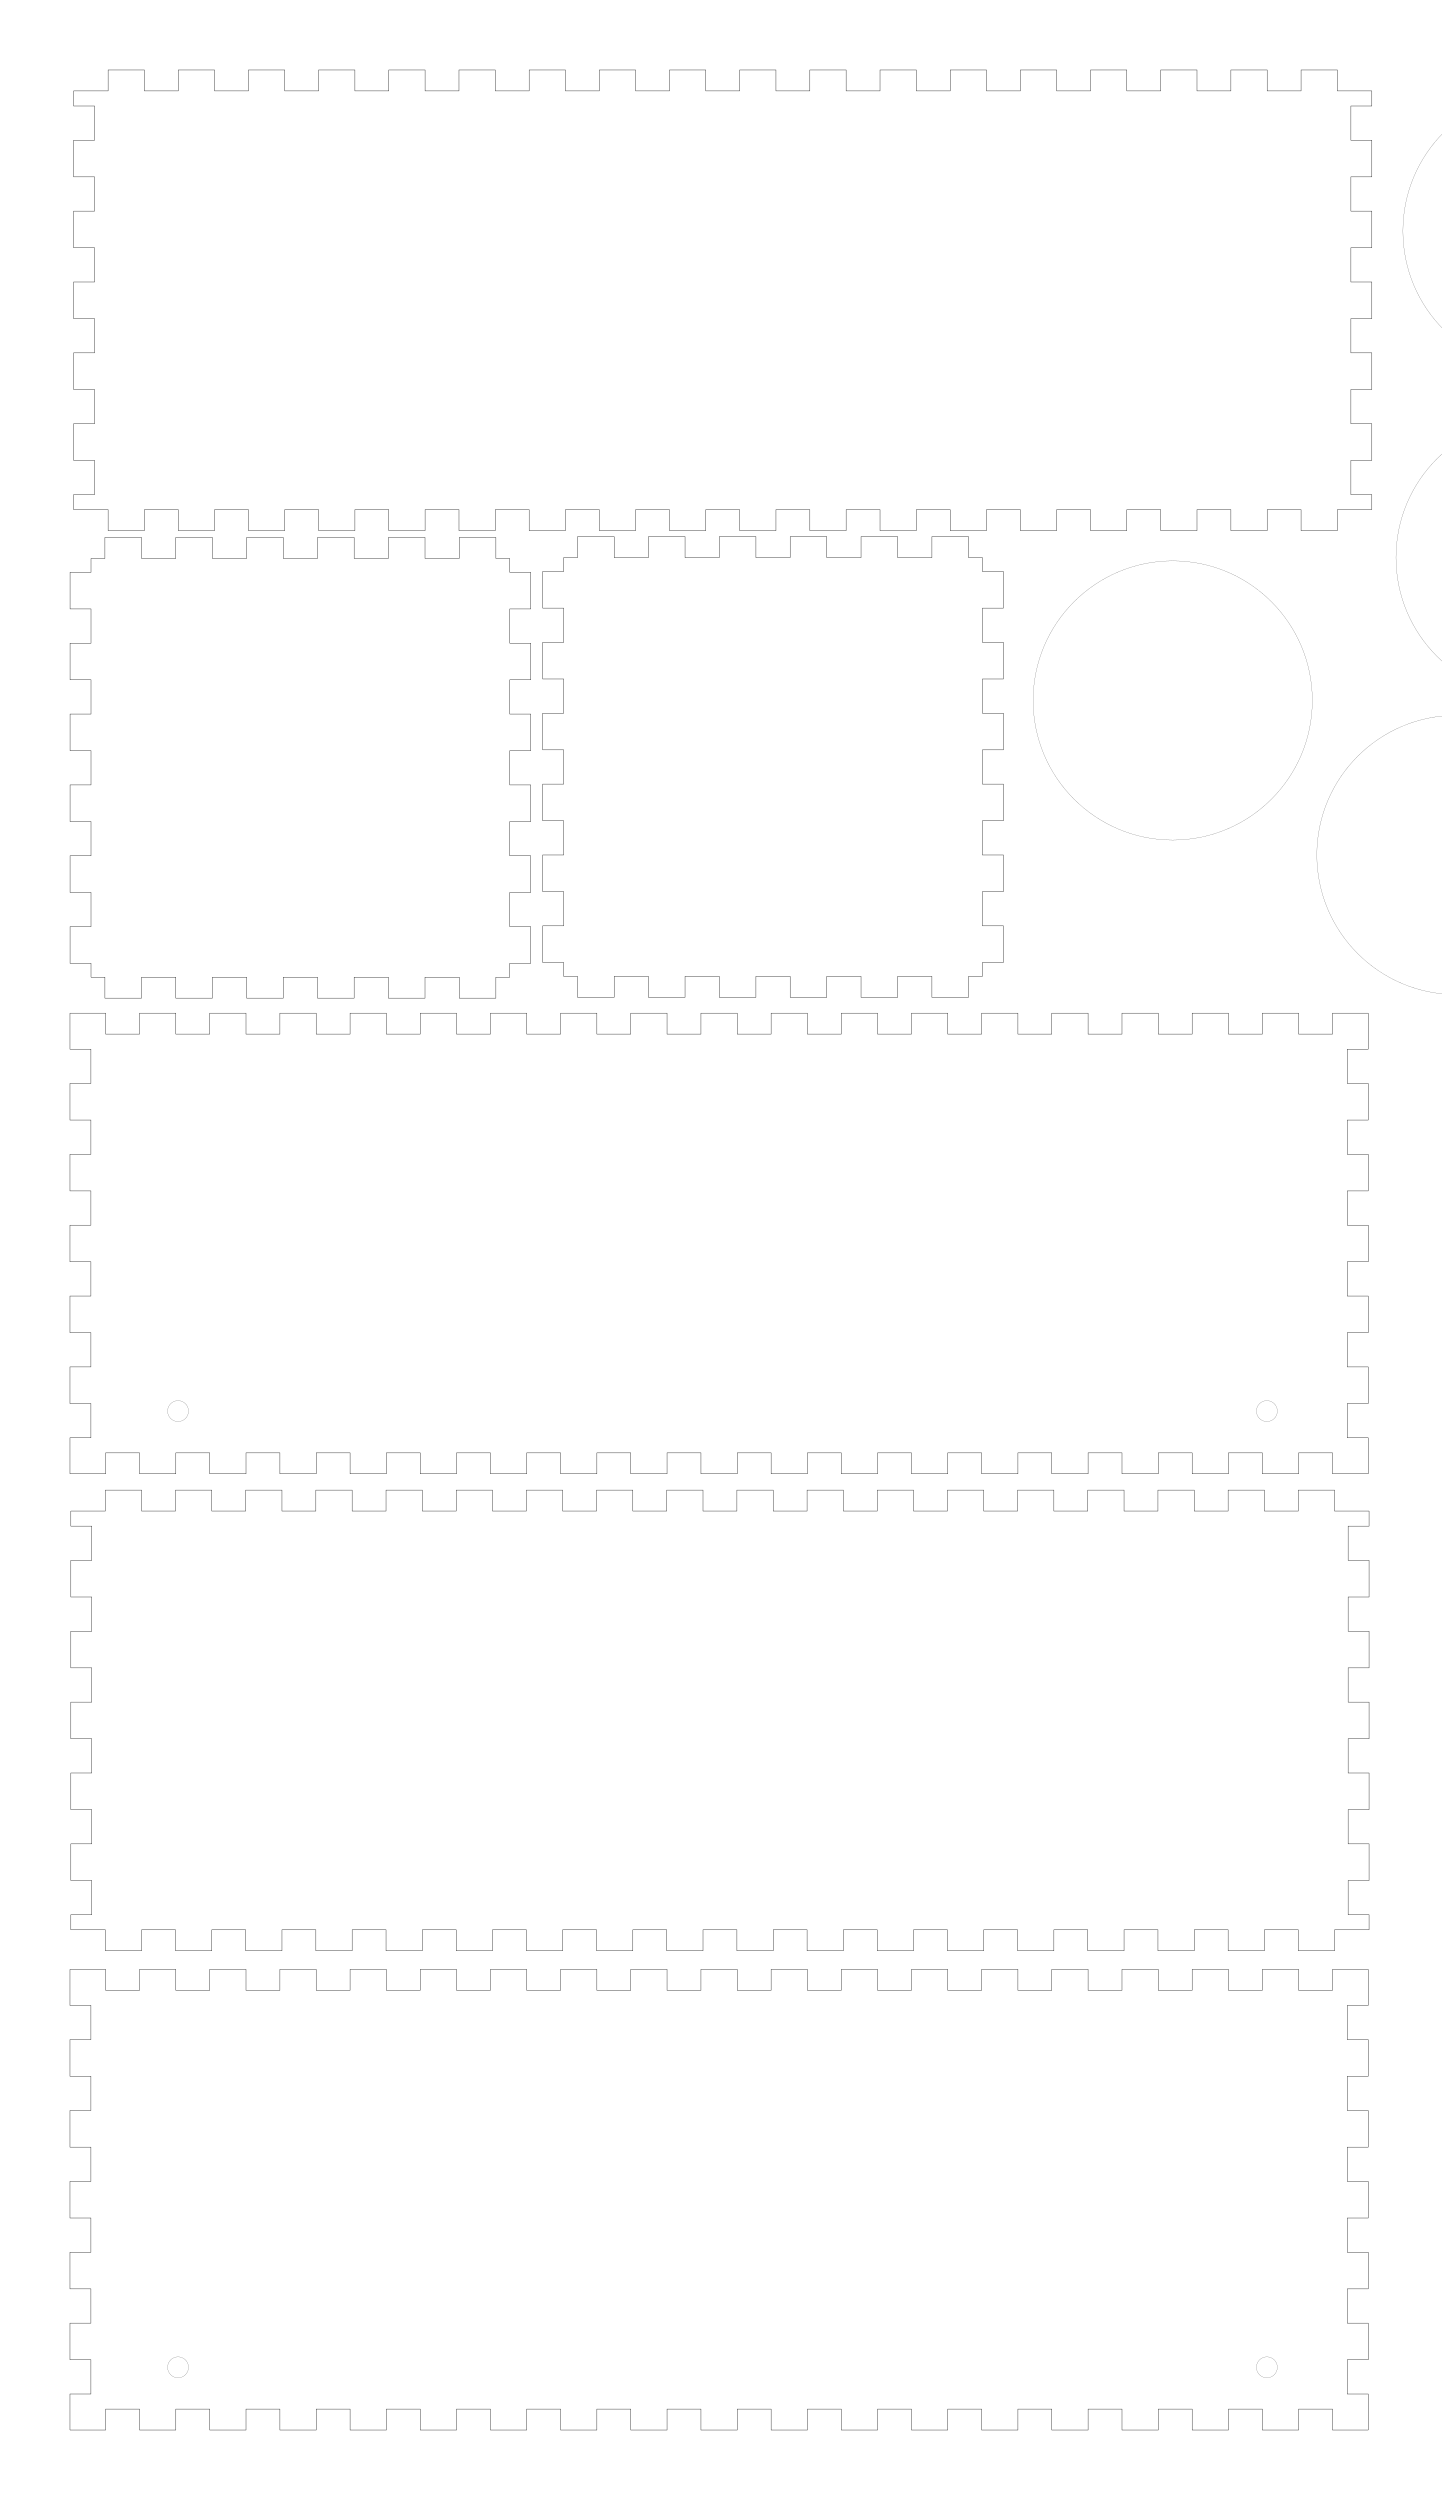
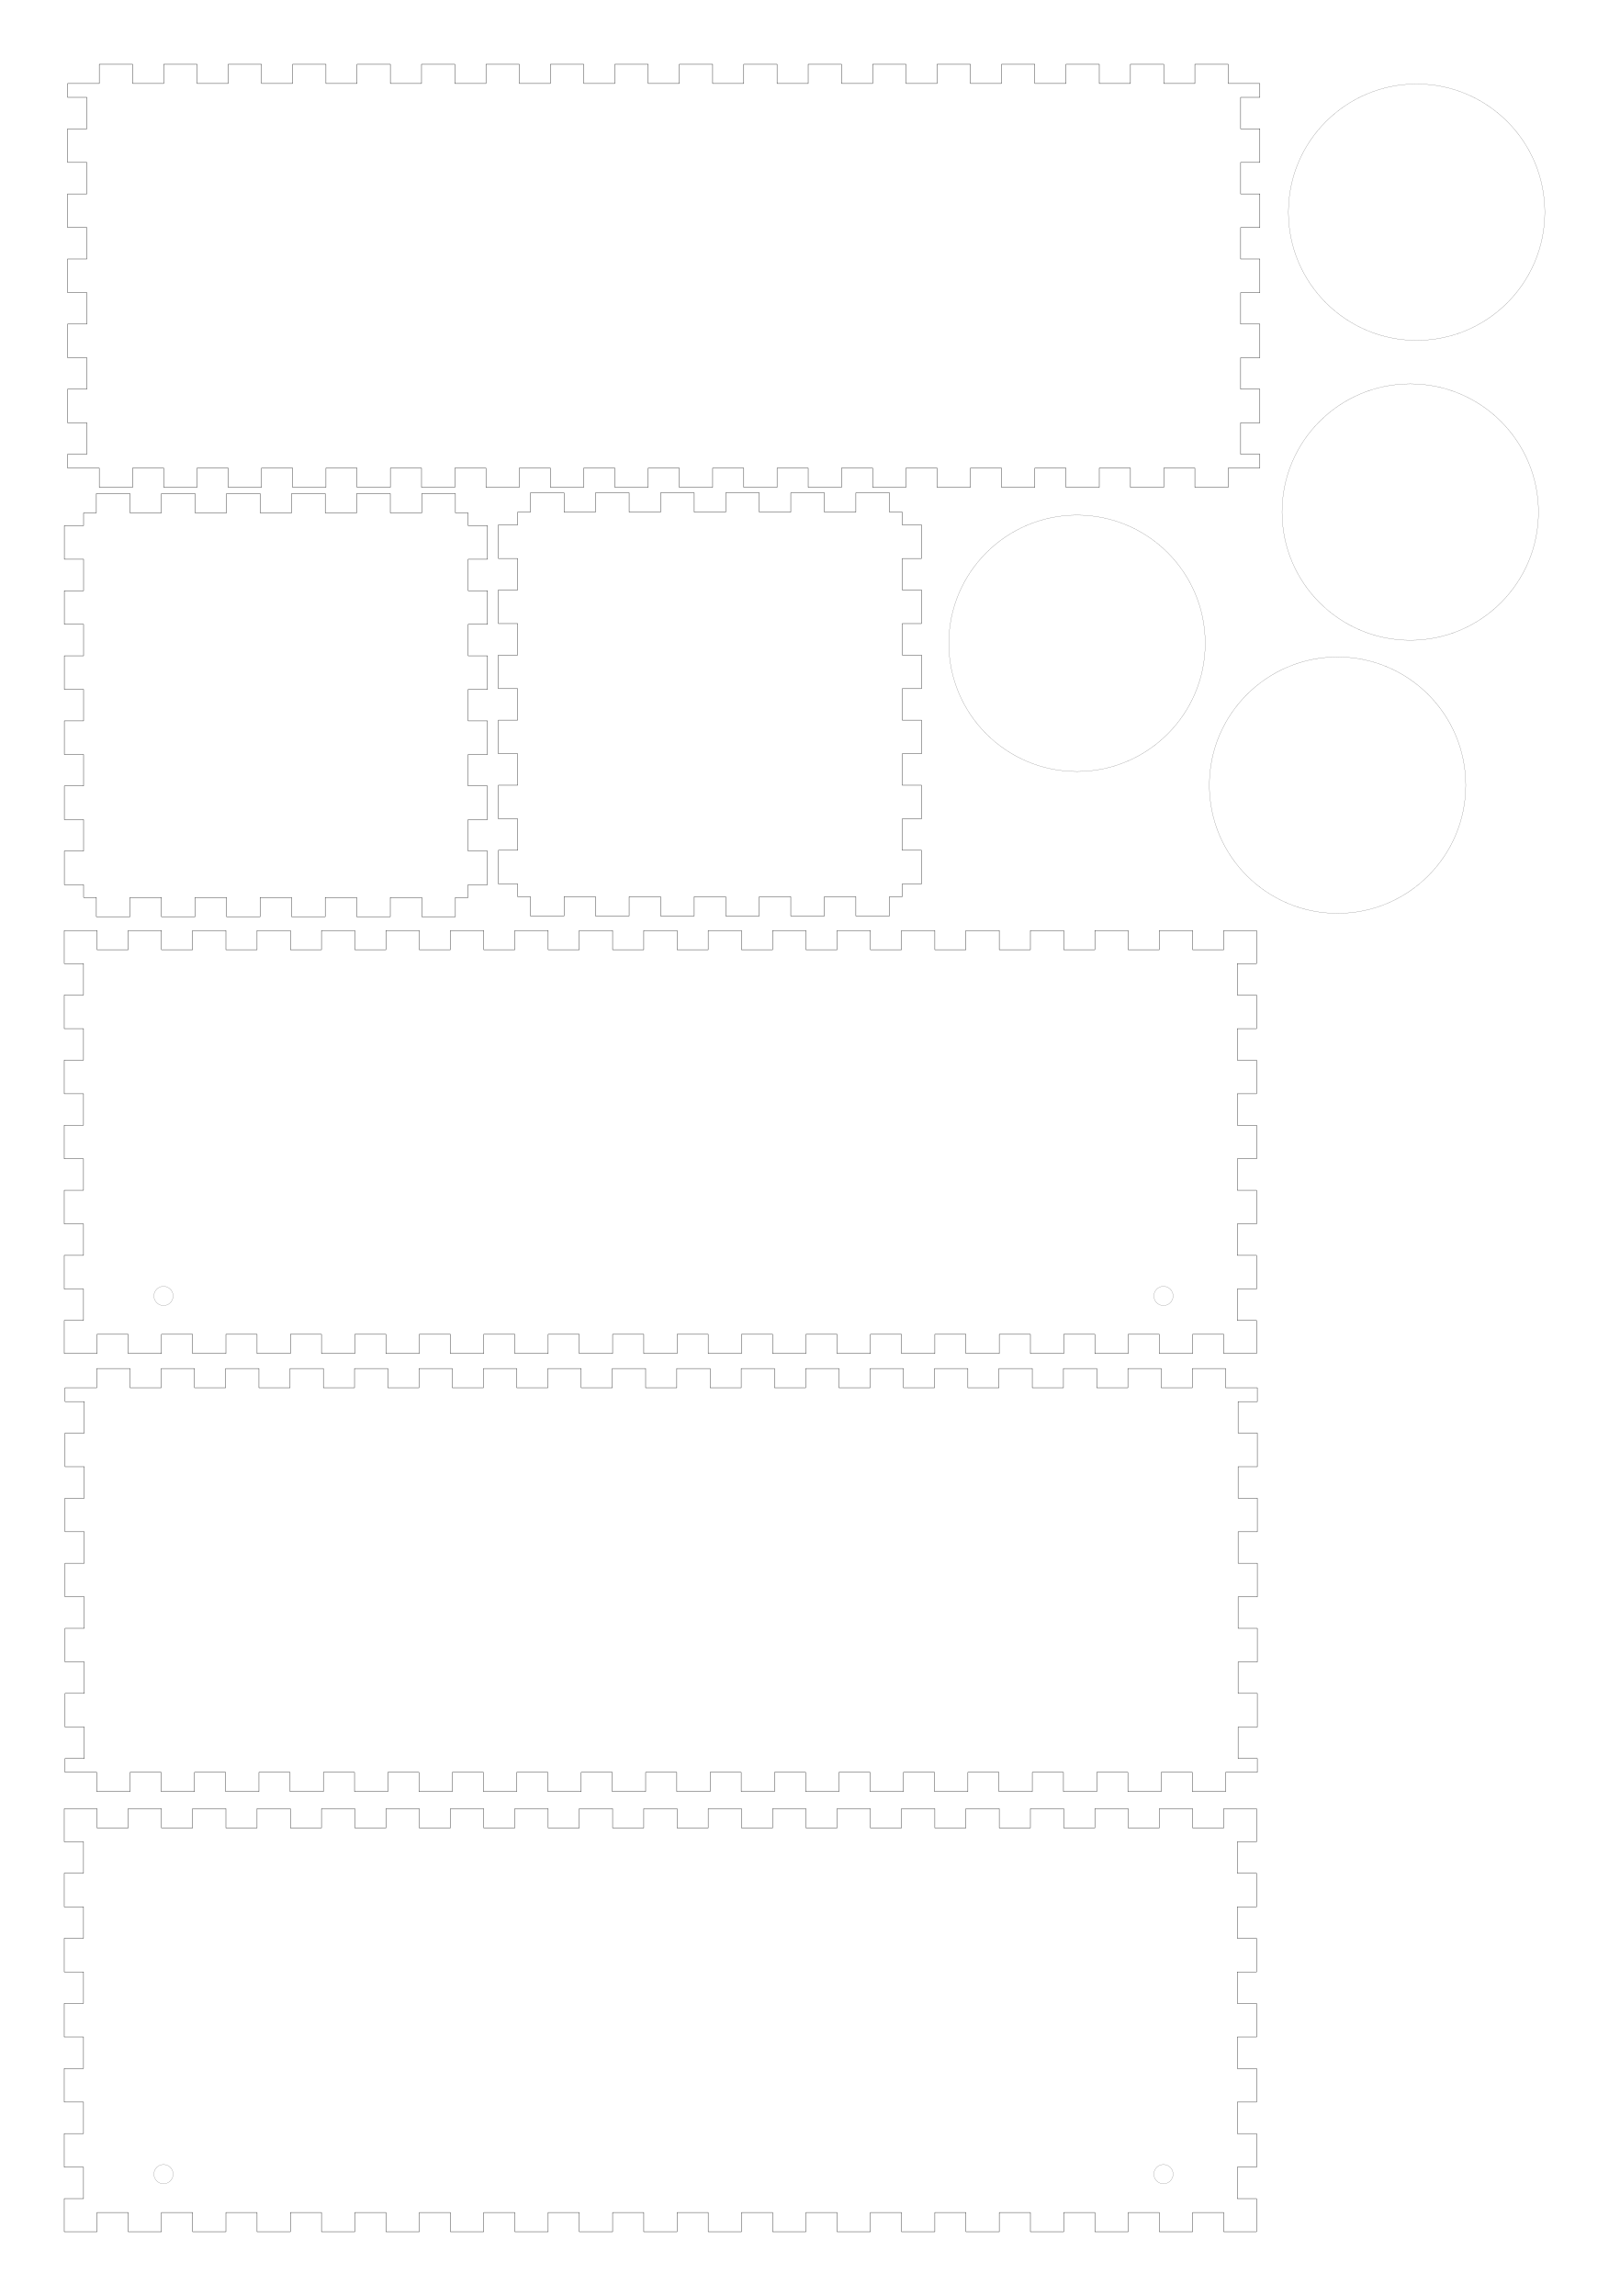
- <svg xmlns="http://www.w3.org/2000/svg" width="206.573mm" height="358.183mm" viewBox="0 0 206.573 358.183" version="1.1" id="svg8">
+ <svg xmlns="http://www.w3.org/2000/svg" width="251.01mm" height="358.183mm" viewBox="0 0 251.01 358.183" version="1.1" id="svg8">
  <defs id="defs2" />
  <g id="layer1" transform="translate(6.692149,6.619974)">
    <path id="path5605" style="fill:none;stroke:#000000;stroke-width:0.051" d="m 3.458,209.872 h 4.942 v -1.5 0 0 0 -1.5 h 5.197 v 1.5 0 0 0 1.5 h 4.857 v -1.5 0 0 0 -1.5 h 5.197 v 1.5 0 0 0 1.5 h 4.857 v -1.5 0 0 0 -1.5 h 5.197 v 1.5 0 0 0 1.5 h 4.857 v -1.5 0 0 0 -1.5 h 5.197 v 1.5 0 0 0 1.5 h 4.857 v -1.5 0 0 0 -1.5 h 5.197 v 1.5 0 0 0 1.5 h 4.857 v -1.5 0 0 0 -1.5 h 5.197 v 1.5 0 0 0 1.5 h 4.857 v -1.5 0 0 0 -1.5 h 5.197 v 1.5 0 0 0 1.5 h 4.857 v -1.5 0 0 0 -1.5 h 5.197 v 1.5 0 0 0 1.5 h 4.857 v -1.5 0 0 0 -1.5 h 5.197 v 1.5 0 0 0 1.5 h 4.857 v -1.5 0 0 0 -1.5 h 5.197 v 1.5 0 0 0 1.5 h 4.857 v -1.5 0 0 0 -1.5 h 5.197 v 1.5 0 0 0 1.5 h 4.857 v -1.5 0 0 0 -1.5 h 5.197 v 1.5 0 0 0 1.5 h 4.857 v -1.5 0 0 0 -1.5 h 5.197 v 1.5 0 0 0 1.5 h 4.857 v -1.5 0 0 0 -1.5 h 5.197 v 1.5 0 0 0 1.5 h 4.857 v -1.5 0 0 0 -1.5 h 5.197 v 1.5 0 0 0 1.5 h 4.857 v -1.5 0 0 0 -1.5 h 5.197 v 1.5 0 0 0 1.5 h 4.857 v -1.5 0 0 0 -1.5 h 5.197 v 1.5 0 0 0 1.5 h 4.857 v -1.5 0 0 0 -1.5 h 5.197 v 1.5 0 0 0 1.5 h 4.942" />
    <path id="path5607" style="fill:none;stroke:#000000;stroke-width:0.051" d="m 189.458,209.872 v 2.162 h -1.5 v 0 0 0 h -1.5 v 4.907 h 1.5 v 0 0 0 h 1.5 v 5.247 h -1.5 v 0 0 0 h -1.5 v 4.907 h 1.5 v 0 0 0 h 1.5 v 5.247 h -1.5 v 0 0 0 h -1.5 v 4.907 h 1.5 v 0 0 0 h 1.5 v 5.247 h -1.5 v 0 0 0 h -1.5 v 4.907 h 1.5 v 0 0 0 h 1.5 v 5.247 h -1.5 v 0 0 0 h -1.5 v 4.907 h 1.5 v 0 0 0 h 1.5 v 5.247 h -1.5 v 0 0 0 h -1.5 v 4.907 h 1.5 v 0 0 0 h 1.5 v 2.162" />
    <path id="path5609" style="fill:none;stroke:#000000;stroke-width:0.051" d="m 189.458,269.872 h -4.942 v 1.5 0 0 0 1.5 h -5.197 v -1.5 0 0 0 -1.5 h -4.857 v 1.5 0 0 0 1.5 h -5.197 v -1.5 0 0 0 -1.5 h -4.857 v 1.5 0 0 0 1.5 h -5.197 v -1.5 0 0 0 -1.5 h -4.857 v 1.5 0 0 0 1.5 h -5.197 v -1.5 0 0 0 -1.5 h -4.857 v 1.5 0 0 0 1.5 h -5.197 v -1.5 0 0 0 -1.5 h -4.857 v 1.5 0 0 0 1.5 h -5.197 v -1.5 0 0 0 -1.5 h -4.857 v 1.5 0 0 0 1.5 h -5.197 v -1.5 0 0 0 -1.5 h -4.857 v 1.5 0 0 0 1.5 h -5.197 v -1.5 0 0 0 -1.5 h -4.857 v 1.5 0 0 0 1.5 h -5.197 v -1.5 0 0 0 -1.5 h -4.857 v 1.5 0 0 0 1.5 h -5.197 v -1.5 0 0 0 -1.5 h -4.857 v 1.5 0 0 0 1.5 h -5.197 v -1.5 0 0 0 -1.5 h -4.857 v 1.5 0 0 0 1.5 h -5.197 v -1.5 0 0 0 -1.5 h -4.857 v 1.5 0 0 0 1.5 h -5.197 v -1.5 0 0 0 -1.5 h -4.857 v 1.5 0 0 0 1.5 h -5.197 v -1.5 0 0 0 -1.5 h -4.857 v 1.5 0 0 0 1.5 h -5.197 v -1.5 0 0 0 -1.5 h -4.857 v 1.5 0 0 0 1.5 h -5.197 v -1.5 0 0 0 -1.5 h -4.857 v 1.5 0 0 0 1.5 h -5.197 v -1.5 0 0 0 -1.5 h -4.857 v 1.5 0 0 0 1.5 H 8.4 v -1.5 0 0 0 -1.5 h -4.942" />
    <path id="path5611" style="fill:none;stroke:#000000;stroke-width:0.051" d="m 3.458,269.872 v -2.162 h 1.5 v 0 0 0 h 1.5 v -4.907 h -1.5 v 0 0 0 h -1.5 v -5.247 h 1.5 v 0 0 0 h 1.5 v -4.907 h -1.5 v 0 0 0 h -1.5 v -5.247 h 1.5 v 0 0 0 h 1.5 v -4.907 h -1.5 v 0 0 0 h -1.5 v -5.247 h 1.5 v 0 0 0 h 1.5 v -4.907 h -1.5 v 0 0 0 h -1.5 v -5.247 h 1.5 v 0 0 0 h 1.5 v -4.907 h -1.5 v 0 0 0 h -1.5 v -5.247 h 1.5 v 0 0 0 h 1.5 v -4.907 h -1.5 v 0 0 0 h -1.5 v -2.162" />
    <path id="path5613" style="fill:none;stroke:#000000;stroke-width:0.051" d="m 6.346,73.386 h 1.992 v -1.5 0 0 0 -1.5 h 5.247 v 1.5 0 0 0 1.5 h 4.907 v -1.5 0 0 0 -1.5 h 5.247 v 1.5 0 0 0 1.5 h 4.907 v -1.5 0 0 0 -1.5 h 5.247 v 1.5 0 0 0 1.5 H 38.8 v -1.5 0 0 0 -1.5 h 5.247 v 1.5 0 0 0 1.5 h 4.907 v -1.5 0 0 0 -1.5 h 5.247 v 1.5 0 0 0 1.5 h 4.907 v -1.5 0 0 0 -1.5 h 5.247 v 1.5 0 0 0 1.5 h 1.992" />
    <path id="path5615" style="fill:none;stroke:#000000;stroke-width:0.051" d="m 66.346,73.386 v 1.992 h 1.5 v 0 0 0 h 1.5 v 5.247 h -1.5 v 0 0 0 h -1.5 v 4.907 h 1.5 v 0 0 0 h 1.5 v 5.247 h -1.5 v 0 0 0 h -1.5 v 4.907 h 1.5 v 0 0 0 h 1.5 v 5.247 h -1.5 v 0 0 0 h -1.5 v 4.907 h 1.5 v 0 0 0 h 1.5 v 5.247 h -1.5 v 0 0 0 h -1.5 v 4.907 h 1.5 v 0 0 0 h 1.5 v 5.247 h -1.5 v 0 0 0 h -1.5 v 4.907 h 1.5 v 0 0 0 h 1.5 v 5.247 h -1.5 v 0 0 0 h -1.5 v 1.992" />
    <path id="path5617" style="fill:none;stroke:#000000;stroke-width:0.051" d="m 66.346,133.386 h -1.992 v 1.5 0 0 0 1.5 h -5.247 v -1.5 0 0 0 -1.5 h -4.907 v 1.5 0 0 0 1.5 h -5.247 v -1.5 0 0 0 -1.5 h -4.907 v 1.5 0 0 0 1.5 H 38.8 v -1.5 0 0 0 -1.5 h -4.907 v 1.5 0 0 0 1.5 h -5.247 v -1.5 0 0 0 -1.5 H 23.739 v 1.5 0 0 0 1.5 h -5.247 v -1.5 0 0 0 -1.5 h -4.907 v 1.5 0 0 0 1.5 H 8.338 v -1.5 0 0 0 -1.5 h -1.992" />
    <path id="path5619" style="fill:none;stroke:#000000;stroke-width:0.051" d="m 6.346,133.386 v -1.992 h -1.5 v 0 0 0 h -1.5 v -5.247 h 1.5 v 0 0 0 h 1.5 v -4.907 h -1.5 v 0 0 0 h -1.5 v -5.247 h 1.5 v 0 0 0 h 1.5 v -4.907 h -1.5 v 0 0 0 h -1.5 v -5.247 h 1.5 v 0 0 0 h 1.5 v -4.907 h -1.5 v 0 0 0 h -1.5 v -5.247 h 1.5 v 0 0 0 h 1.5 v -4.907 h -1.5 v 0 0 0 h -1.5 v -5.247 h 1.5 v 0 0 0 h 1.5 v -4.907 h -1.5 v 0 0 0 h -1.5 v -5.247 h 1.5 v 0 0 0 h 1.5 v -1.992" />
    <path id="path5621" style="fill:none;stroke:#000000;stroke-width:0.051" d="m 3.333,138.538 h 5.112 v 1.5 0 0 0 1.5 h 4.857 v -1.5 0 0 0 -1.5 h 5.197 v 1.5 0 0 0 1.5 h 4.857 v -1.5 0 0 0 -1.5 h 5.197 v 1.5 0 0 0 1.5 h 4.857 v -1.5 0 0 0 -1.5 h 5.197 v 1.5 0 0 0 1.5 h 4.857 v -1.5 0 0 0 -1.5 h 5.197 v 1.5 0 0 0 1.5 h 4.857 v -1.5 0 0 0 -1.5 h 5.197 v 1.5 0 0 0 1.5 h 4.857 v -1.5 0 0 0 -1.5 h 5.197 v 1.5 0 0 0 1.5 h 4.857 v -1.5 0 0 0 -1.5 h 5.197 v 1.5 0 0 0 1.5 h 4.857 v -1.5 0 0 0 -1.5 h 5.197 v 1.5 0 0 0 1.5 h 4.857 v -1.5 0 0 0 -1.5 h 5.197 v 1.5 0 0 0 1.5 h 4.857 v -1.5 0 0 0 -1.5 h 5.197 v 1.5 0 0 0 1.5 h 4.857 v -1.5 0 0 0 -1.5 h 5.197 v 1.5 0 0 0 1.5 h 4.857 v -1.5 0 0 0 -1.5 h 5.197 v 1.5 0 0 0 1.5 h 4.857 v -1.5 0 0 0 -1.5 h 5.197 v 1.5 0 0 0 1.5 h 4.857 v -1.5 0 0 0 -1.5 h 5.197 v 1.5 0 0 0 1.5 h 4.857 v -1.5 0 0 0 -1.5 h 5.197 v 1.5 0 0 0 1.5 h 4.857 v -1.5 0 0 0 -1.5 h 5.197 v 1.5 0 0 0 1.5 h 4.857 v -1.5 0 0 0 -1.5 h 5.197 v 1.5 0 0 0 1.5 h 4.857 v -1.5 0 0 0 -1.5 h 5.112" />
    <path id="path5623" style="fill:none;stroke:#000000;stroke-width:0.051" d="m 189.333,138.538 v 5.162 h -1.5 v 0 0 0 h -1.5 v 4.907 h 1.5 v 0 0 0 h 1.5 v 5.247 h -1.5 v 0 0 0 h -1.5 v 4.907 h 1.5 v 0 0 0 h 1.5 v 5.247 h -1.5 v 0 0 0 h -1.5 v 4.907 h 1.5 v 0 0 0 h 1.5 v 5.247 h -1.5 v 0 0 0 h -1.5 v 4.907 h 1.5 v 0 0 0 h 1.5 v 5.247 h -1.5 v 0 0 0 h -1.5 v 4.907 h 1.5 v 0 0 0 h 1.5 v 5.247 h -1.5 v 0 0 0 h -1.5 v 4.907 h 1.5 v 0 0 0 h 1.5 v 5.162" />
    <path id="path5625" style="fill:none;stroke:#000000;stroke-width:0.051" d="m 189.333,204.538 h -5.112 v -1.5 0 0 0 -1.5 h -4.857 v 1.5 0 0 0 1.5 h -5.197 v -1.5 0 0 0 -1.5 h -4.857 v 1.5 0 0 0 1.5 h -5.197 v -1.5 0 0 0 -1.5 h -4.857 v 1.5 0 0 0 1.5 h -5.197 v -1.5 0 0 0 -1.5 h -4.857 v 1.5 0 0 0 1.5 H 144.005 v -1.5 0 0 0 -1.5 h -4.857 v 1.5 0 0 0 1.5 h -5.197 v -1.5 0 0 0 -1.5 h -4.857 v 1.5 0 0 0 1.5 h -5.197 v -1.5 0 0 0 -1.5 h -4.857 v 1.5 0 0 0 1.5 h -5.197 v -1.5 0 0 0 -1.5 h -4.857 v 1.5 0 0 0 1.5 h -5.197 v -1.5 0 0 0 -1.5 h -4.857 v 1.5 0 0 0 1.5 h -5.197 v -1.5 0 0 0 -1.5 h -4.857 v 1.5 0 0 0 1.5 h -5.197 v -1.5 0 0 0 -1.5 h -4.857 v 1.5 0 0 0 1.5 h -5.197 v -1.5 0 0 0 -1.5 h -4.857 v 1.5 0 0 0 1.5 h -5.197 v -1.5 0 0 0 -1.5 h -4.857 v 1.5 0 0 0 1.5 h -5.197 v -1.5 0 0 0 -1.5 h -4.857 v 1.5 0 0 0 1.5 h -5.197 v -1.5 0 0 0 -1.5 h -4.857 v 1.5 0 0 0 1.5 h -5.197 v -1.5 0 0 0 -1.5 h -4.857 v 1.5 0 0 0 1.5 h -5.197 v -1.5 0 0 0 -1.5 h -4.857 v 1.5 0 0 0 1.5 h -5.197 v -1.5 0 0 0 -1.5 H 8.445 v 1.5 0 0 0 1.5 h -5.112" />
    <path id="path5627" style="fill:none;stroke:#000000;stroke-width:0.051" d="m 3.333,204.538 v -5.162 h 1.5 v 0 0 0 h 1.5 v -4.907 h -1.5 v 0 0 0 h -1.5 v -5.247 h 1.5 v 0 0 0 h 1.5 V 184.315 h -1.5 v 0 0 0 h -1.5 v -5.247 h 1.5 v 0 0 0 h 1.5 v -4.907 h -1.5 v 0 0 0 h -1.5 v -5.247 h 1.5 v 0 0 0 h 1.5 v -4.907 h -1.5 v 0 0 0 h -1.5 v -5.247 h 1.5 v 0 0 0 h 1.5 v -4.907 h -1.5 v 0 0 0 h -1.5 v -5.247 h 1.5 v 0 0 0 h 1.5 v -4.907 h -1.5 v 0 0 0 h -1.5 v -5.162" />
    <path id="path5629" style="fill:none;stroke:#000000;stroke-width:0.051" d="m 74.064,73.268 h 1.992 v -1.5 0 0 0 -1.5 h 5.247 v 1.5 0 0 0 1.5 h 4.907 v -1.5 0 0 0 -1.5 h 5.247 v 1.5 0 0 0 1.5 h 4.907 v -1.5 0 0 0 -1.5 h 5.247 v 1.5 0 0 0 1.5 h 4.907 v -1.5 0 0 0 -1.5 h 5.247 v 1.5 0 0 0 1.5 h 4.907 v -1.5 0 0 0 -1.5 h 5.247 v 1.5 0 0 0 1.5 h 4.907 v -1.5 0 0 0 -1.5 h 5.247 v 1.5 0 0 0 1.5 h 1.992" />
    <path id="path5631" style="fill:none;stroke:#000000;stroke-width:0.051" d="m 134.064,73.268 v 1.992 h 1.5 v 0 0 0 h 1.5 v 5.247 h -1.5 v 0 0 0 h -1.5 v 4.907 h 1.5 v 0 0 0 h 1.5 v 5.247 h -1.5 v 0 0 0 h -1.5 v 4.907 h 1.5 v 0 0 0 h 1.5 v 5.247 h -1.5 v 0 0 0 h -1.5 v 4.907 h 1.5 v 0 0 0 h 1.5 v 5.247 h -1.5 v 0 0 0 h -1.5 v 4.907 h 1.5 v 0 0 0 h 1.5 v 5.247 h -1.5 v 0 0 0 h -1.5 v 4.907 h 1.5 v 0 0 0 h 1.5 v 5.247 h -1.5 v 0 0 0 h -1.5 v 1.992" />
    <path id="path5633" style="fill:none;stroke:#000000;stroke-width:0.051" d="m 134.064,133.268 h -1.992 v 1.5 0 0 0 1.5 h -5.247 v -1.5 0 0 0 -1.5 h -4.907 v 1.5 0 0 0 1.5 h -5.247 v -1.5 0 0 0 -1.5 h -4.907 v 1.5 0 0 0 1.5 h -5.247 v -1.5 0 0 0 -1.5 h -4.907 v 1.5 0 0 0 1.5 h -5.247 v -1.5 0 0 0 -1.5 h -4.907 v 1.5 0 0 0 1.5 h -5.247 v -1.5 0 0 0 -1.5 h -4.907 v 1.5 0 0 0 1.5 h -5.247 v -1.5 0 0 0 -1.5 h -1.992" />
    <path id="path5635" style="fill:none;stroke:#000000;stroke-width:0.051" d="m 74.064,133.268 v -1.992 h -1.5 v 0 0 0 h -1.5 v -5.247 h 1.5 v 0 0 0 h 1.5 v -4.907 h -1.5 v 0 0 0 h -1.5 v -5.247 h 1.5 v 0 0 0 h 1.5 v -4.907 h -1.5 v 0 0 0 h -1.5 v -5.247 h 1.5 v 0 0 0 h 1.5 v -4.907 h -1.5 v 0 0 0 h -1.5 v -5.247 h 1.5 v 0 0 0 h 1.5 v -4.907 h -1.5 v 0 0 0 h -1.5 v -5.247 h 1.5 v 0 0 0 h 1.5 v -4.907 h -1.5 v 0 0 0 h -1.5 v -5.247 h 1.5 v 0 0 0 h 1.5 v -1.992" />
    <path id="path5637" style="fill:none;stroke:#000000;stroke-width:0.051" d="m 3.333,275.538 h 5.112 v 1.5 0 0 0 1.5 h 4.857 v -1.5 0 0 0 -1.5 h 5.197 v 1.5 0 0 0 1.5 h 4.857 v -1.5 0 0 0 -1.5 h 5.197 v 1.5 0 0 0 1.5 h 4.857 v -1.5 0 0 0 -1.5 h 5.197 v 1.5 0 0 0 1.5 h 4.857 v -1.5 0 0 0 -1.5 h 5.197 v 1.5 0 0 0 1.5 h 4.857 v -1.5 0 0 0 -1.5 h 5.197 v 1.5 0 0 0 1.5 h 4.857 v -1.5 0 0 0 -1.5 h 5.197 v 1.5 0 0 0 1.5 h 4.857 v -1.5 0 0 0 -1.5 h 5.197 v 1.5 0 0 0 1.5 h 4.857 v -1.5 0 0 0 -1.5 h 5.197 v 1.5 0 0 0 1.5 h 4.857 v -1.5 0 0 0 -1.5 h 5.197 v 1.5 0 0 0 1.5 h 4.857 v -1.5 0 0 0 -1.5 h 5.197 v 1.5 0 0 0 1.5 h 4.857 v -1.5 0 0 0 -1.5 h 5.197 v 1.5 0 0 0 1.5 h 4.857 v -1.5 0 0 0 -1.5 h 5.197 v 1.5 0 0 0 1.5 h 4.857 v -1.5 0 0 0 -1.5 h 5.197 v 1.5 0 0 0 1.5 h 4.857 v -1.5 0 0 0 -1.5 h 5.197 v 1.5 0 0 0 1.5 h 4.857 v -1.5 0 0 0 -1.5 h 5.197 v 1.5 0 0 0 1.5 h 4.857 v -1.5 0 0 0 -1.5 h 5.197 v 1.5 0 0 0 1.5 h 4.857 v -1.5 0 0 0 -1.5 h 5.197 v 1.5 0 0 0 1.5 h 4.857 v -1.5 0 0 0 -1.5 h 5.112" />
    <path id="path5639" style="fill:none;stroke:#000000;stroke-width:0.051" d="m 189.333,275.538 v 5.162 h -1.5 v 0 0 0 h -1.5 v 4.907 h 1.5 v 0 0 0 h 1.5 v 5.247 h -1.5 v 0 0 0 h -1.5 v 4.907 h 1.5 v 0 0 0 h 1.5 v 5.247 h -1.5 v 0 0 0 h -1.5 v 4.907 h 1.5 v 0 0 0 h 1.5 v 5.247 h -1.5 v 0 0 0 h -1.5 v 4.907 h 1.5 v 0 0 0 h 1.5 v 5.247 h -1.5 v 0 0 0 h -1.5 v 4.907 h 1.5 v 0 0 0 h 1.5 v 5.247 h -1.5 v 0 0 0 h -1.5 v 4.907 h 1.5 v 0 0 0 h 1.5 v 5.162" />
    <path id="path5641" style="fill:none;stroke:#000000;stroke-width:0.051" d="m 189.333,341.538 h -5.112 v -1.5 0 0 0 -1.5 h -4.857 v 1.5 0 0 0 1.5 h -5.197 v -1.5 0 0 0 -1.5 h -4.857 v 1.5 0 0 0 1.5 h -5.197 v -1.5 0 0 0 -1.5 h -4.857 v 1.5 0 0 0 1.5 h -5.197 v -1.5 0 0 0 -1.5 h -4.857 v 1.5 0 0 0 1.5 H 144.005 v -1.5 0 0 0 -1.5 h -4.857 v 1.5 0 0 0 1.5 h -5.197 v -1.5 0 0 0 -1.5 h -4.857 v 1.5 0 0 0 1.5 h -5.197 v -1.5 0 0 0 -1.5 h -4.857 v 1.5 0 0 0 1.5 h -5.197 v -1.5 0 0 0 -1.5 h -4.857 v 1.5 0 0 0 1.5 h -5.197 v -1.5 0 0 0 -1.5 h -4.857 v 1.5 0 0 0 1.5 h -5.197 v -1.5 0 0 0 -1.5 h -4.857 v 1.5 0 0 0 1.5 h -5.197 v -1.5 0 0 0 -1.5 h -4.857 v 1.5 0 0 0 1.5 h -5.197 v -1.5 0 0 0 -1.5 h -4.857 v 1.5 0 0 0 1.5 h -5.197 v -1.5 0 0 0 -1.5 h -4.857 v 1.5 0 0 0 1.5 h -5.197 v -1.5 0 0 0 -1.5 h -4.857 v 1.5 0 0 0 1.5 h -5.197 v -1.5 0 0 0 -1.5 h -4.857 v 1.5 0 0 0 1.5 h -5.197 v -1.5 0 0 0 -1.5 h -4.857 v 1.5 0 0 0 1.5 h -5.197 v -1.5 0 0 0 -1.5 h -4.857 v 1.5 0 0 0 1.5 h -5.197 v -1.5 0 0 0 -1.5 H 8.445 v 1.5 0 0 0 1.5 h -5.112" />
    <path id="path5643" style="fill:none;stroke:#000000;stroke-width:0.051" d="m 3.333,341.538 v -5.162 h 1.5 v 0 0 0 h 1.5 v -4.907 h -1.5 v 0 0 0 h -1.5 v -5.247 h 1.5 v 0 0 0 h 1.5 v -4.907 h -1.5 v 0 0 0 h -1.5 v -5.247 h 1.5 v 0 0 0 h 1.5 v -4.907 h -1.5 v 0 0 0 h -1.5 v -5.247 h 1.5 v 0 0 0 h 1.5 v -4.907 h -1.5 v 0 0 0 h -1.5 v -5.247 h 1.5 v 0 0 0 h 1.5 v -4.907 h -1.5 v 0 0 0 h -1.5 v -5.247 h 1.5 v 0 0 0 h 1.5 v -4.907 h -1.5 v 0 0 0 h -1.5 v -5.162" />
    <path id="path5645" style="fill:none;stroke:#000000;stroke-width:0.051" d="m 3.855,6.405 h 4.942 v -1.5 0 0 0 -1.5 h 5.197 v 1.5 0 0 0 1.5 h 4.857 v -1.5 0 0 0 -1.5 h 5.197 v 1.5 0 0 0 1.5 h 4.857 v -1.5 0 0 0 -1.5 h 5.197 v 1.5 0 0 0 1.5 h 4.857 v -1.5 0 0 0 -1.5 h 5.197 v 1.5 0 0 0 1.5 h 4.857 v -1.5 0 0 0 -1.5 h 5.197 v 1.5 0 0 0 1.5 h 4.857 v -1.5 0 0 0 -1.5 h 5.197 v 1.5 0 0 0 1.5 h 4.857 v -1.5 0 0 0 -1.5 h 5.197 v 1.5 0 0 0 1.5 h 4.857 v -1.5 0 0 0 -1.5 h 5.197 v 1.5 0 0 0 1.5 h 4.857 v -1.5 0 0 0 -1.5 h 5.197 v 1.5 0 0 0 1.5 h 4.857 v -1.5 0 0 0 -1.5 h 5.197 v 1.5 0 0 0 1.5 h 4.857 v -1.5 0 0 0 -1.5 h 5.197 v 1.5 0 0 0 1.5 h 4.857 v -1.5 0 0 0 -1.5 h 5.197 v 1.5 0 0 0 1.5 h 4.857 v -1.5 0 0 0 -1.5 h 5.197 v 1.5 0 0 0 1.5 h 4.857 v -1.5 0 0 0 -1.5 h 5.197 v 1.5 0 0 0 1.5 h 4.857 v -1.5 0 0 0 -1.5 h 5.197 v 1.5 0 0 0 1.5 h 4.857 v -1.5 0 0 0 -1.5 h 5.197 v 1.5 0 0 0 1.5 h 4.857 v -1.5 0 0 0 -1.5 h 5.197 v 1.5 0 0 0 1.5 h 4.857 v -1.5 0 0 0 -1.5 h 5.197 v 1.5 0 0 0 1.5 h 4.942" />
    <path id="path5647" style="fill:none;stroke:#000000;stroke-width:0.051" d="m 189.855,6.405 v 2.162 h -1.5 v 0 0 0 h -1.5 v 4.907 h 1.5 v 0 0 0 h 1.5 v 5.247 h -1.5 v 0 0 0 h -1.5 v 4.907 h 1.5 v 0 0 0 h 1.5 v 5.247 h -1.5 v 0 0 0 h -1.5 v 4.907 h 1.5 v 0 0 0 h 1.5 v 5.247 h -1.5 v 0 0 0 h -1.5 v 4.907 h 1.5 v 0 0 0 h 1.5 v 5.247 h -1.5 v 0 0 0 h -1.5 v 4.907 h 1.5 v 0 0 0 h 1.5 v 5.247 h -1.5 v 0 0 0 h -1.5 v 4.907 h 1.5 v 0 0 0 h 1.5 v 2.162" />
    <path id="path5649" style="fill:none;stroke:#000000;stroke-width:0.051" d="m 189.855,66.405 h -4.942 v 1.5 0 0 0 1.5 h -5.197 v -1.5 0 0 0 -1.5 h -4.857 v 1.5 0 0 0 1.5 h -5.197 v -1.5 0 0 0 -1.5 h -4.857 v 1.5 0 0 0 1.5 h -5.197 v -1.5 0 0 0 -1.5 h -4.857 v 1.5 0 0 0 1.5 h -5.197 v -1.5 0 0 0 -1.5 h -4.857 v 1.5 0 0 0 1.5 h -5.197 v -1.5 0 0 0 -1.5 h -4.857 v 1.5 0 0 0 1.5 h -5.197 v -1.5 0 0 0 -1.5 h -4.857 v 1.5 0 0 0 1.5 h -5.197 v -1.5 0 0 0 -1.5 h -4.857 v 1.5 0 0 0 1.5 h -5.197 v -1.5 0 0 0 -1.5 h -4.857 v 1.5 0 0 0 1.5 h -5.197 v -1.5 0 0 0 -1.5 h -4.857 v 1.5 0 0 0 1.5 h -5.197 v -1.5 0 0 0 -1.5 h -4.857 v 1.5 0 0 0 1.5 h -5.197 v -1.5 0 0 0 -1.5 h -4.857 v 1.5 0 0 0 1.5 h -5.197 v -1.5 0 0 0 -1.5 h -4.857 v 1.5 0 0 0 1.5 h -5.197 v -1.5 0 0 0 -1.5 h -4.857 v 1.5 0 0 0 1.5 h -5.197 v -1.5 0 0 0 -1.5 H 44.157 v 1.5 0 0 0 1.5 h -5.197 v -1.5 0 0 0 -1.5 h -4.857 v 1.5 0 0 0 1.5 h -5.197 v -1.5 0 0 0 -1.5 h -4.857 v 1.5 0 0 0 1.5 h -5.197 v -1.5 0 0 0 -1.5 h -4.857 v 1.5 0 0 0 1.5 H 8.797 v -1.5 0 0 0 -1.5 h -4.942" />
    <path id="path5651" style="fill:none;stroke:#000000;stroke-width:0.051" d="m 3.855,66.405 v -2.162 h 1.5 v 0 0 0 h 1.5 v -4.907 h -1.5 v 0 0 0 h -1.5 v -5.247 h 1.5 v 0 0 0 h 1.5 v -4.907 h -1.5 v 0 0 0 h -1.5 V 43.936 h 1.5 v 0 0 0 h 1.5 v -4.907 h -1.5 v 0 0 0 h -1.5 v -5.247 h 1.5 v 0 0 0 h 1.5 v -4.907 h -1.5 v 0 0 0 h -1.5 v -5.247 h 1.5 v 0 0 0 h 1.5 v -4.907 h -1.5 v 0 0 0 h -1.5 v -5.247 h 1.5 v 0 0 0 h 1.5 V 8.567 h -1.5 v 0 0 0 h -1.5 v -2.162" />
    <circle style="fill:none;stroke:#000000;stroke-width:0.02;stroke-miterlimit:4;stroke-dasharray:none;stroke-opacity:1" id="path838" cx="201.976" cy="115.869" r="20" />
    <circle style="fill:none;stroke:#000000;stroke-width:0.02;stroke-miterlimit:4;stroke-dasharray:none;stroke-opacity:1" id="path838-6" cx="161.329" cy="93.738" r="20" />
    <circle style="fill:none;stroke:#000000;stroke-width:0.02;stroke-miterlimit:4;stroke-dasharray:none;stroke-opacity:1" id="path838-9" cx="213.318" cy="73.261" r="20" />
    <circle style="fill:none;stroke:#000000;stroke-width:0.02;stroke-miterlimit:4;stroke-dasharray:none;stroke-opacity:1" id="path838-5" cx="214.308" cy="26.481" r="20" />
    <circle style="fill:none;stroke:#000000;stroke-width:0.02;stroke-miterlimit:4;stroke-dasharray:none;stroke-opacity:1" id="path867" cx="18.818" cy="195.553" r="1.5" />
    <circle style="fill:none;stroke:#000000;stroke-width:0.02;stroke-miterlimit:4;stroke-dasharray:none;stroke-opacity:1" id="path867-3" cx="174.818" cy="195.553" r="1.5" />
    <circle style="fill:none;stroke:#000000;stroke-width:0.02;stroke-miterlimit:4;stroke-dasharray:none;stroke-opacity:1" id="path867-31" cx="18.818" cy="332.553" r="1.5" />
    <circle style="fill:none;stroke:#000000;stroke-width:0.02;stroke-miterlimit:4;stroke-dasharray:none;stroke-opacity:1" id="path867-3-9" cx="174.818" cy="332.553" r="1.5" />
  </g>
  <g id="g5654" transform="translate(6.692149,6.619974)" />
</svg>
